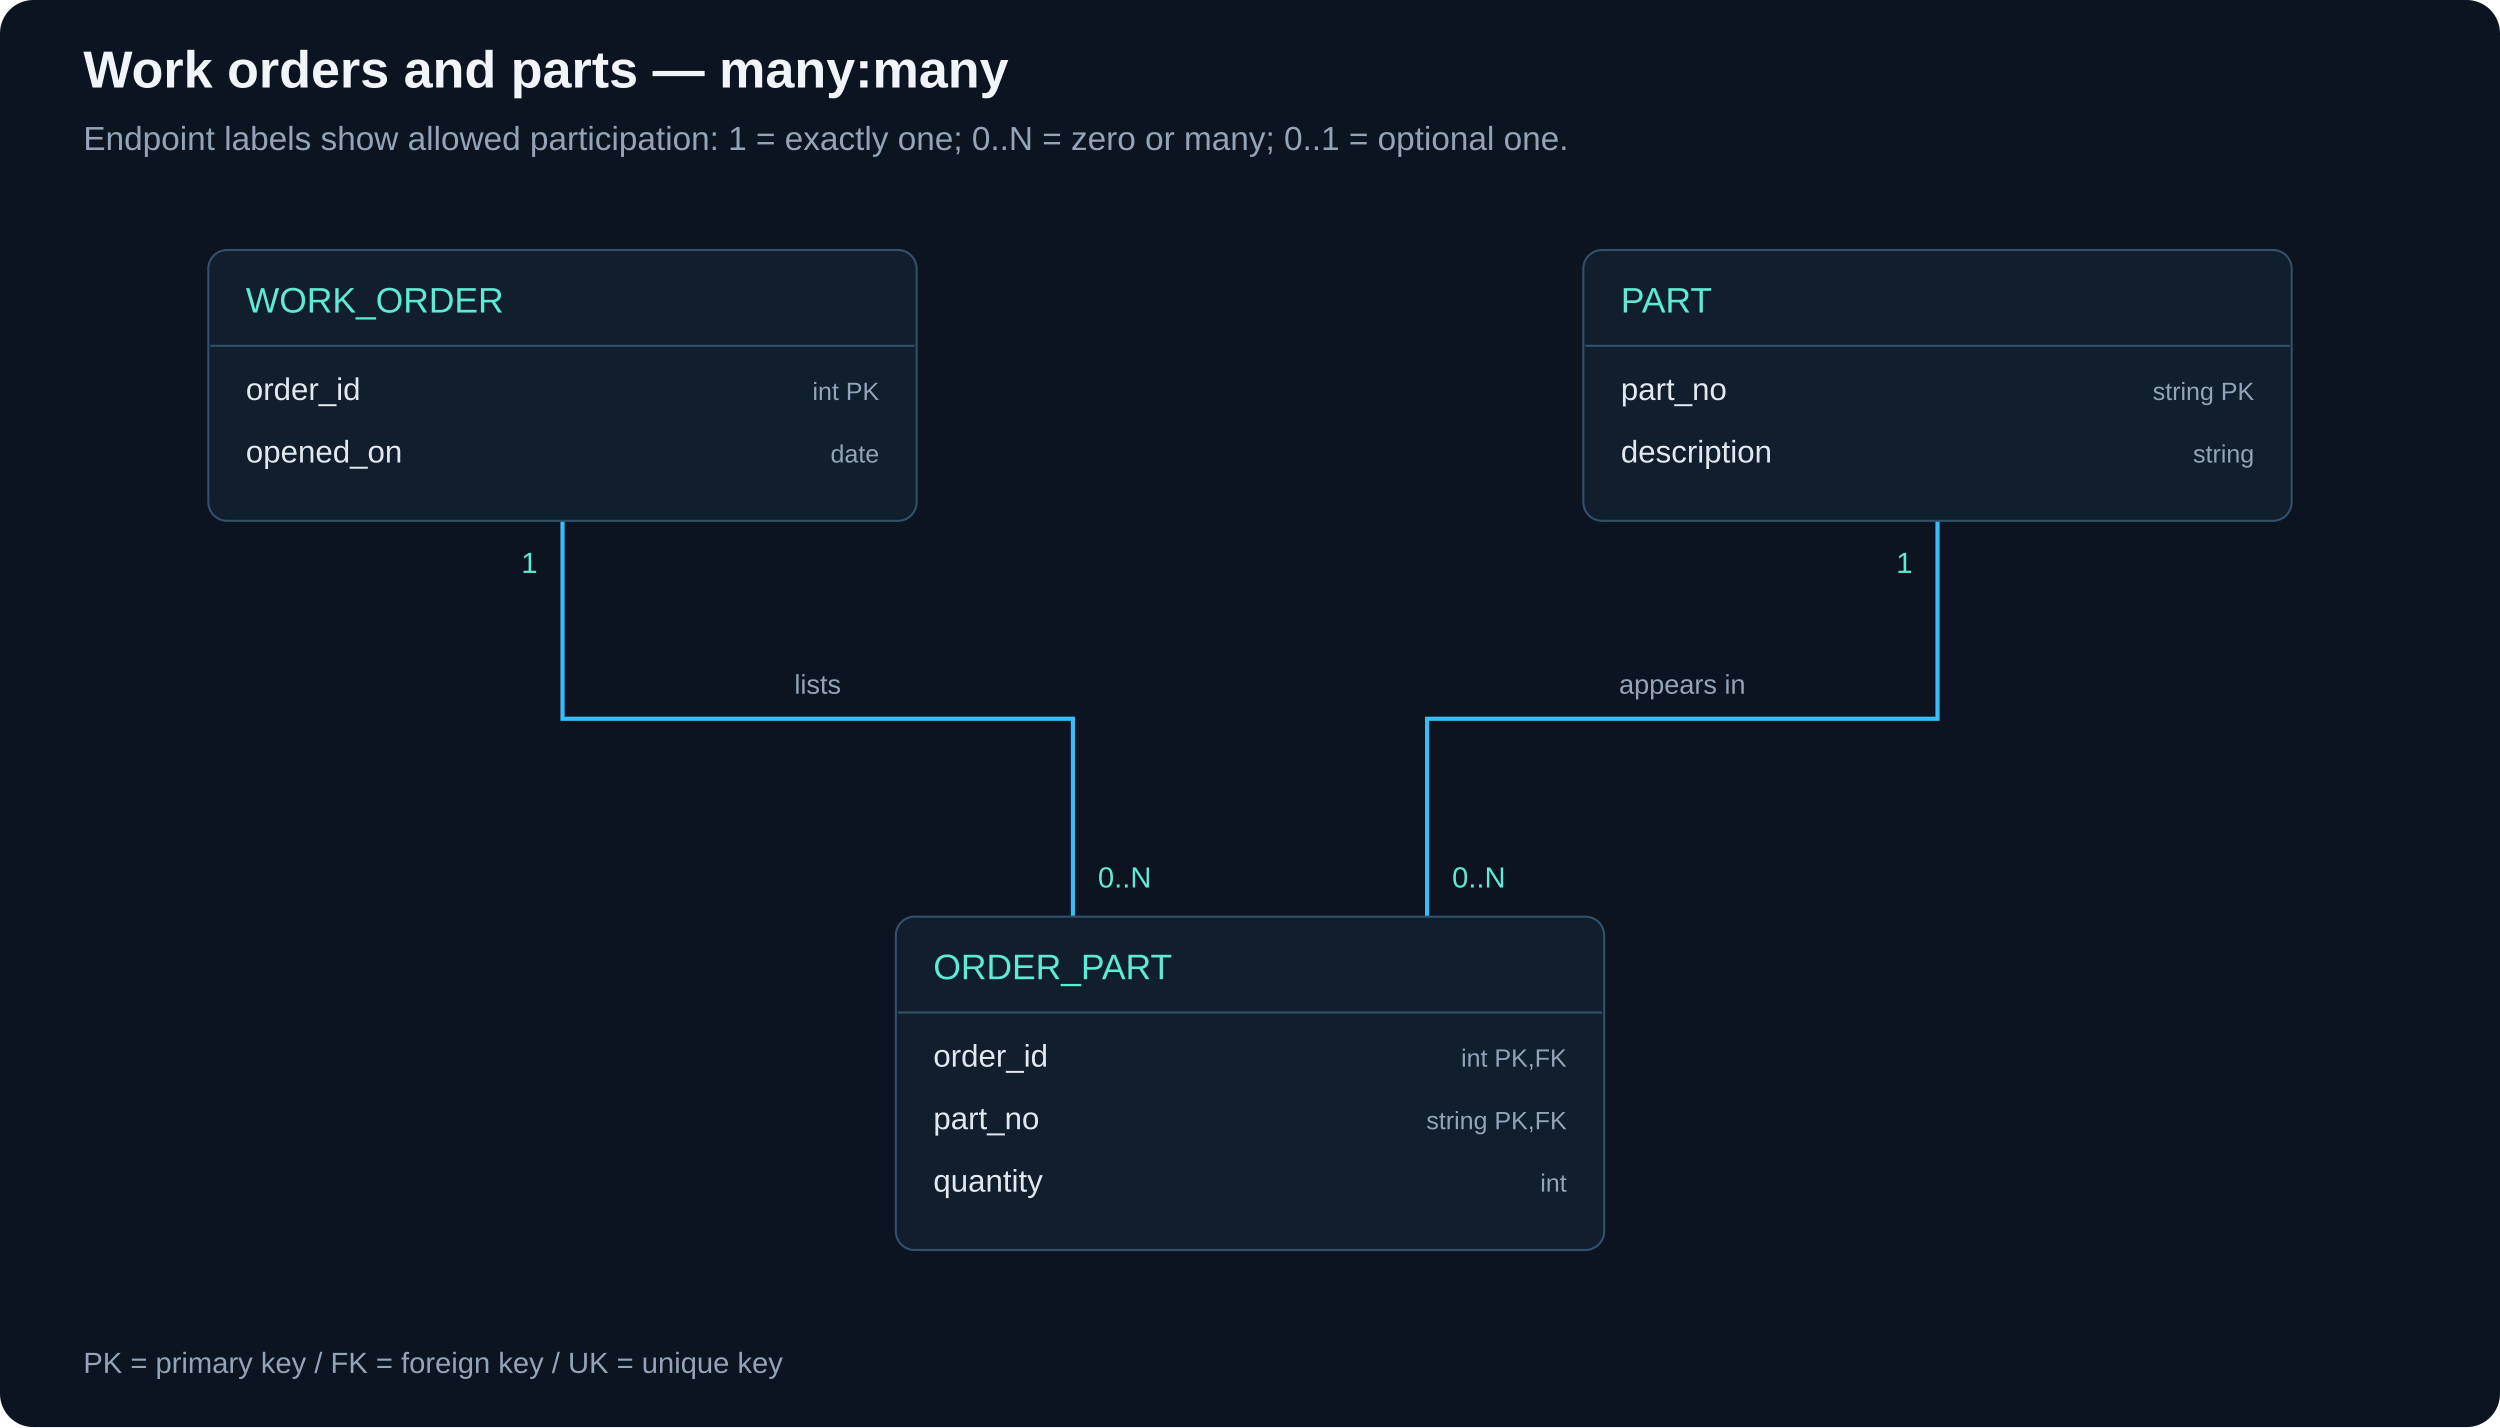
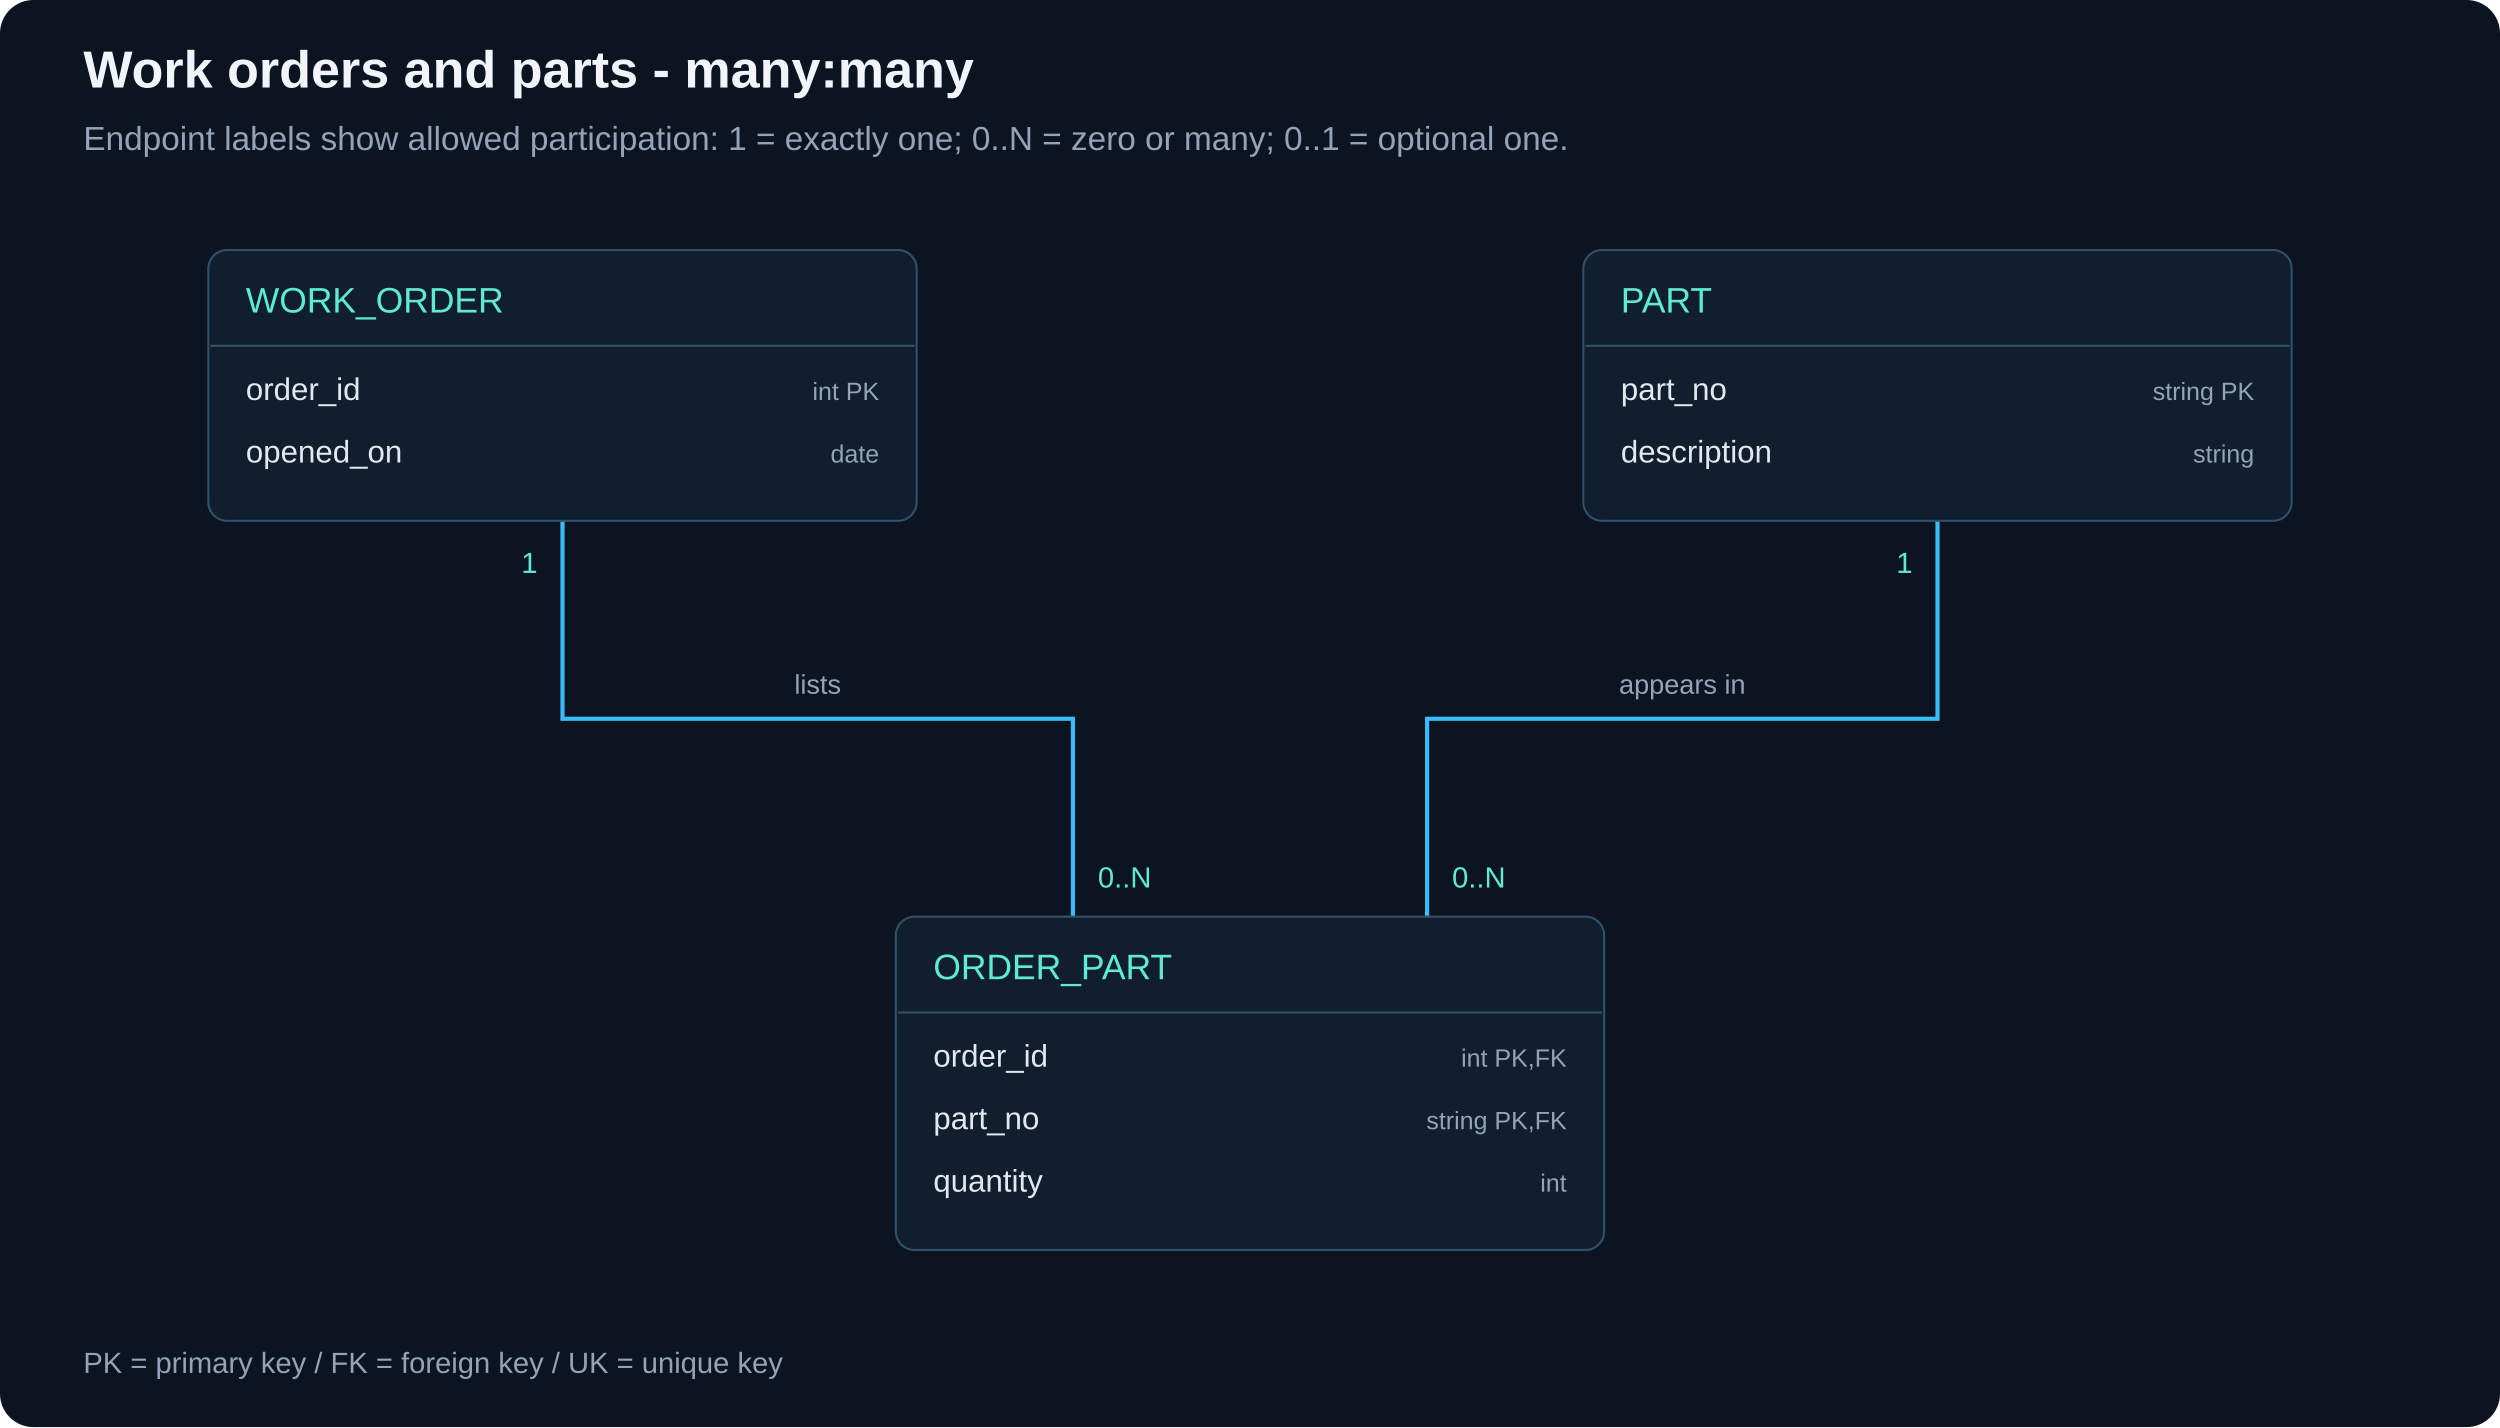
<svg xmlns="http://www.w3.org/2000/svg" width="1200" height="685" viewBox="0 0 1200 685" role="img" aria-labelledby="title desc">
  <rect width="1200" height="685" rx="16" fill="#0b1420" />
-   <text x="40" y="42" fill="#f1f5f9" font-family="Arial,sans-serif" font-weight="700" font-size="25">Work orders and parts — many:many</text>
+   <text x="40" y="42" fill="#f1f5f9" font-family="Arial,sans-serif" font-weight="700" font-size="25">Work orders and parts - many:many</text>
  <text x="40" y="72" fill="#94a3b8" font-family="Arial,sans-serif" font-size="16">Endpoint labels show allowed participation: 1 = exactly one; 0..N = zero or many; 0..1 = optional one.</text>
  <text x="258.0" y="275" text-anchor="end" fill="#5eead4" font-family="Arial,sans-serif" font-size="14">1</text>
  <text x="527.0" y="426" text-anchor="start" fill="#5eead4" font-family="Arial,sans-serif" font-size="14">0..N</text>
  <text x="392.5" y="333.0" text-anchor="middle" fill="#94a3b8" font-family="Arial,sans-serif" font-size="13">lists</text>
  <path d="M270.0 250 V345.0 H515.0 V440" fill="none" stroke="#38bdf8" stroke-width="2" />
  <text x="918.0" y="275" text-anchor="end" fill="#5eead4" font-family="Arial,sans-serif" font-size="14">1</text>
  <text x="697.0" y="426" text-anchor="start" fill="#5eead4" font-family="Arial,sans-serif" font-size="14">0..N</text>
  <text x="807.5" y="333.0" text-anchor="middle" fill="#94a3b8" font-family="Arial,sans-serif" font-size="13">appears in</text>
  <path d="M930.0 250 V345.0 H685.0 V440" fill="none" stroke="#38bdf8" stroke-width="2" />
  <rect x="100" y="120" width="340" height="130" rx="9" fill="#101e2e" stroke="#31516a" />
  <path d="M101 166 H439" stroke="#31516a" />
  <text x="118" y="150" text-anchor="start" fill="#5eead4" font-family="Arial,sans-serif" font-size="17">WORK_ORDER</text>
  <text x="118" y="192" text-anchor="start" fill="#e2e8f0" font-family="Arial,sans-serif" font-size="15">order_id</text>
  <text x="422" y="192" text-anchor="end" fill="#94a3b8" font-family="Arial,sans-serif" font-size="12">int PK</text>
  <text x="118" y="222" text-anchor="start" fill="#e2e8f0" font-family="Arial,sans-serif" font-size="15">opened_on</text>
  <text x="422" y="222" text-anchor="end" fill="#94a3b8" font-family="Arial,sans-serif" font-size="12">date</text>
  <rect x="430" y="440" width="340" height="160" rx="9" fill="#101e2e" stroke="#31516a" />
  <path d="M431 486 H769" stroke="#31516a" />
  <text x="448" y="470" text-anchor="start" fill="#5eead4" font-family="Arial,sans-serif" font-size="17">ORDER_PART</text>
  <text x="448" y="512" text-anchor="start" fill="#e2e8f0" font-family="Arial,sans-serif" font-size="15">order_id</text>
  <text x="752" y="512" text-anchor="end" fill="#94a3b8" font-family="Arial,sans-serif" font-size="12">int PK,FK</text>
  <text x="448" y="542" text-anchor="start" fill="#e2e8f0" font-family="Arial,sans-serif" font-size="15">part_no</text>
  <text x="752" y="542" text-anchor="end" fill="#94a3b8" font-family="Arial,sans-serif" font-size="12">string PK,FK</text>
  <text x="448" y="572" text-anchor="start" fill="#e2e8f0" font-family="Arial,sans-serif" font-size="15">quantity</text>
  <text x="752" y="572" text-anchor="end" fill="#94a3b8" font-family="Arial,sans-serif" font-size="12">int</text>
  <rect x="760" y="120" width="340" height="130" rx="9" fill="#101e2e" stroke="#31516a" />
  <path d="M761 166 H1099" stroke="#31516a" />
  <text x="778" y="150" text-anchor="start" fill="#5eead4" font-family="Arial,sans-serif" font-size="17">PART</text>
  <text x="778" y="192" text-anchor="start" fill="#e2e8f0" font-family="Arial,sans-serif" font-size="15">part_no</text>
  <text x="1082" y="192" text-anchor="end" fill="#94a3b8" font-family="Arial,sans-serif" font-size="12">string PK</text>
  <text x="778" y="222" text-anchor="start" fill="#e2e8f0" font-family="Arial,sans-serif" font-size="15">description</text>
  <text x="1082" y="222" text-anchor="end" fill="#94a3b8" font-family="Arial,sans-serif" font-size="12">string</text>
  <text x="40" y="659" text-anchor="start" fill="#94a3b8" font-family="Arial,sans-serif" font-size="14">PK = primary key   /   FK = foreign key   /   UK = unique key</text>
</svg>
